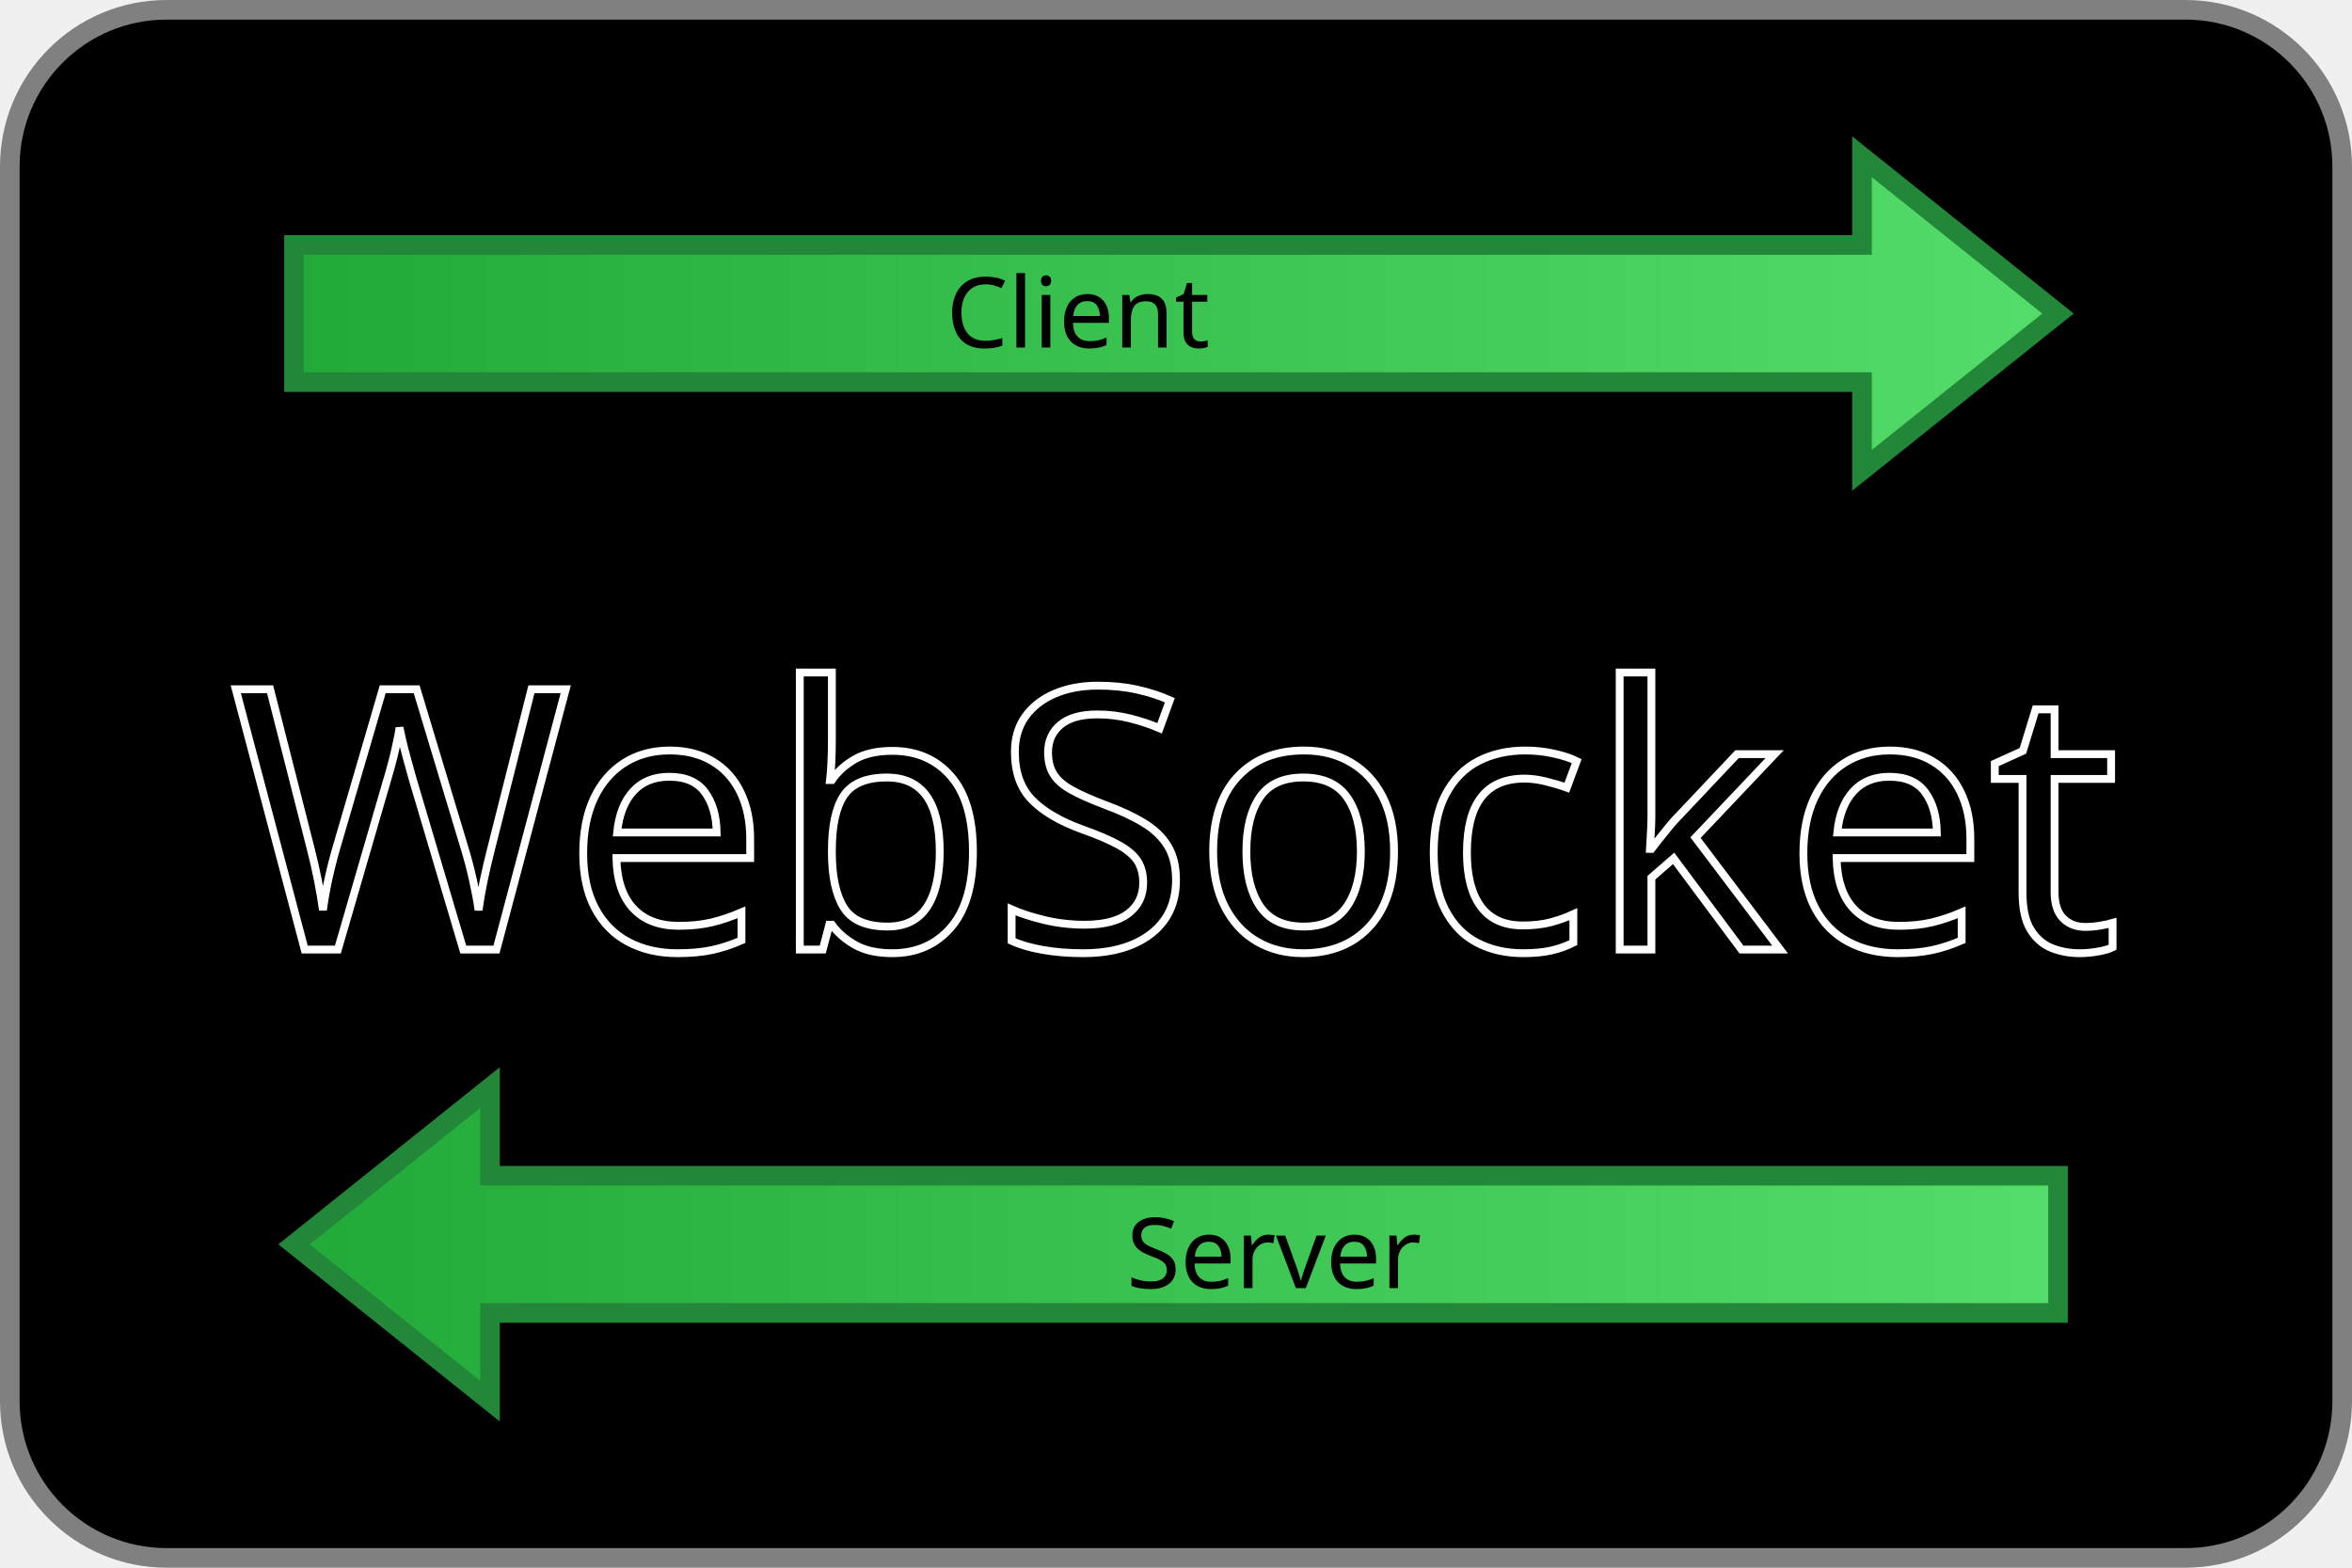
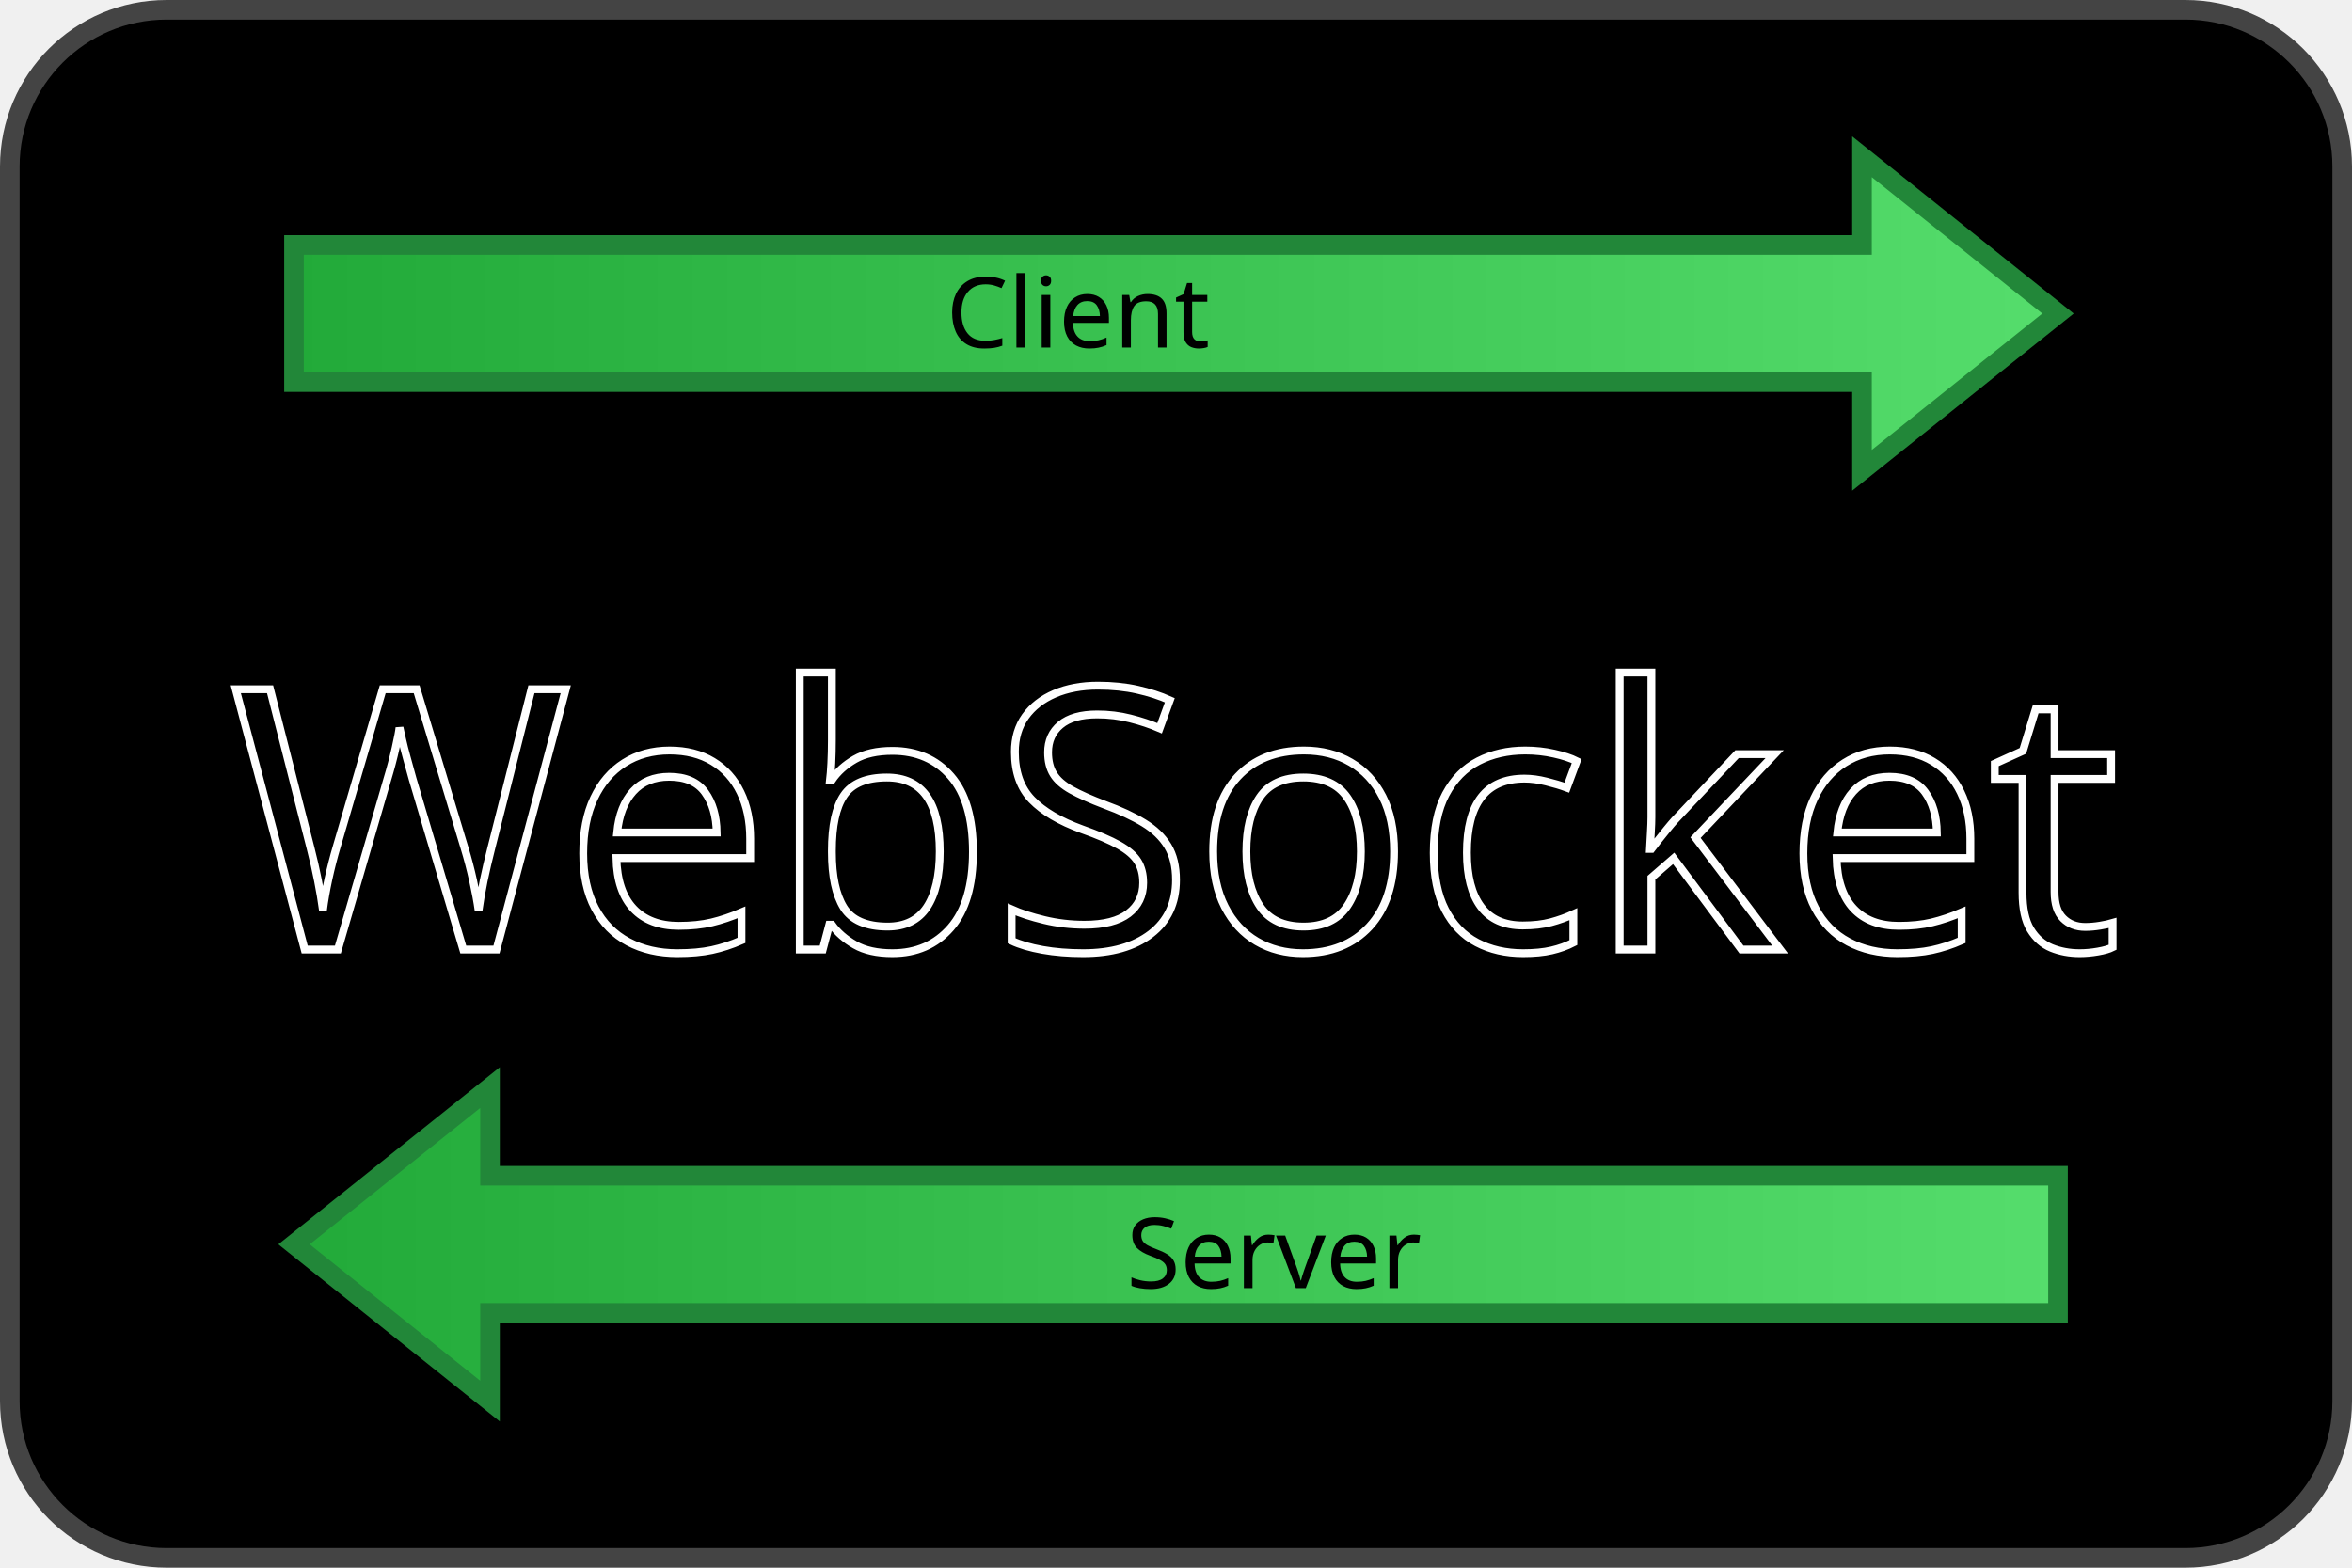
<svg xmlns="http://www.w3.org/2000/svg" viewBox="0 0 600 400" width="600" height="400">
  <defs>
    <linearGradient id="grad1" x1="0%" y1="0%" x2="100%" y2="0%">
      <stop offset="0%" style="stop-color: #55dd6c;" />
      <stop offset="100%" style="stop-color: #22aa39;" />
    </linearGradient>
    <linearGradient id="grad2" x1="100%" y1="0%" x2="0%" y2="0%">
      <stop offset="0%" style="stop-color: #55dd6c;" />
      <stop offset="100%" style="stop-color: #22aa39;" />
    </linearGradient>
  </defs>
-   <rect x="2.5" y="2.5" width="595" height="395" rx="40" ry="40" fill="black" stroke="gray" stroke-width="5" />
+   <rect x="2.5" y="2.5" width="595" height="395" rx="40" ry="40" fill="black" stroke="#444" stroke-width="5" />
  <text x="300" y="210" font-family="Sans-Serif" font-size="93" fill="black" stroke="white" stroke-width="2" text-anchor="middle" dominant-baseline="middle"> WebSocket </text>
  <path d="M75,62.5 H475 V40 L525,80 L475,120 V97.5 H75 Z" fill="url(#grad2)" stroke="#228739" stroke-width="5" />
  <text text-anchor="middle" dominant-baseline="middle" x="275" y="80" font-family="Sans-serif" font-size="25">Client</text>
  <path d="M75,62.5 H475 V40 L525,80 L475,120 V97.5 H75 Z" fill="url(#grad1)" stroke="#228739" stroke-width="5" transform="translate(600,237.5) scale(-1,1)" />
  <text text-anchor="middle" dominant-baseline="middle" x="325" y="320" font-family="Sans-serif" font-size="25">Server</text>
</svg>
